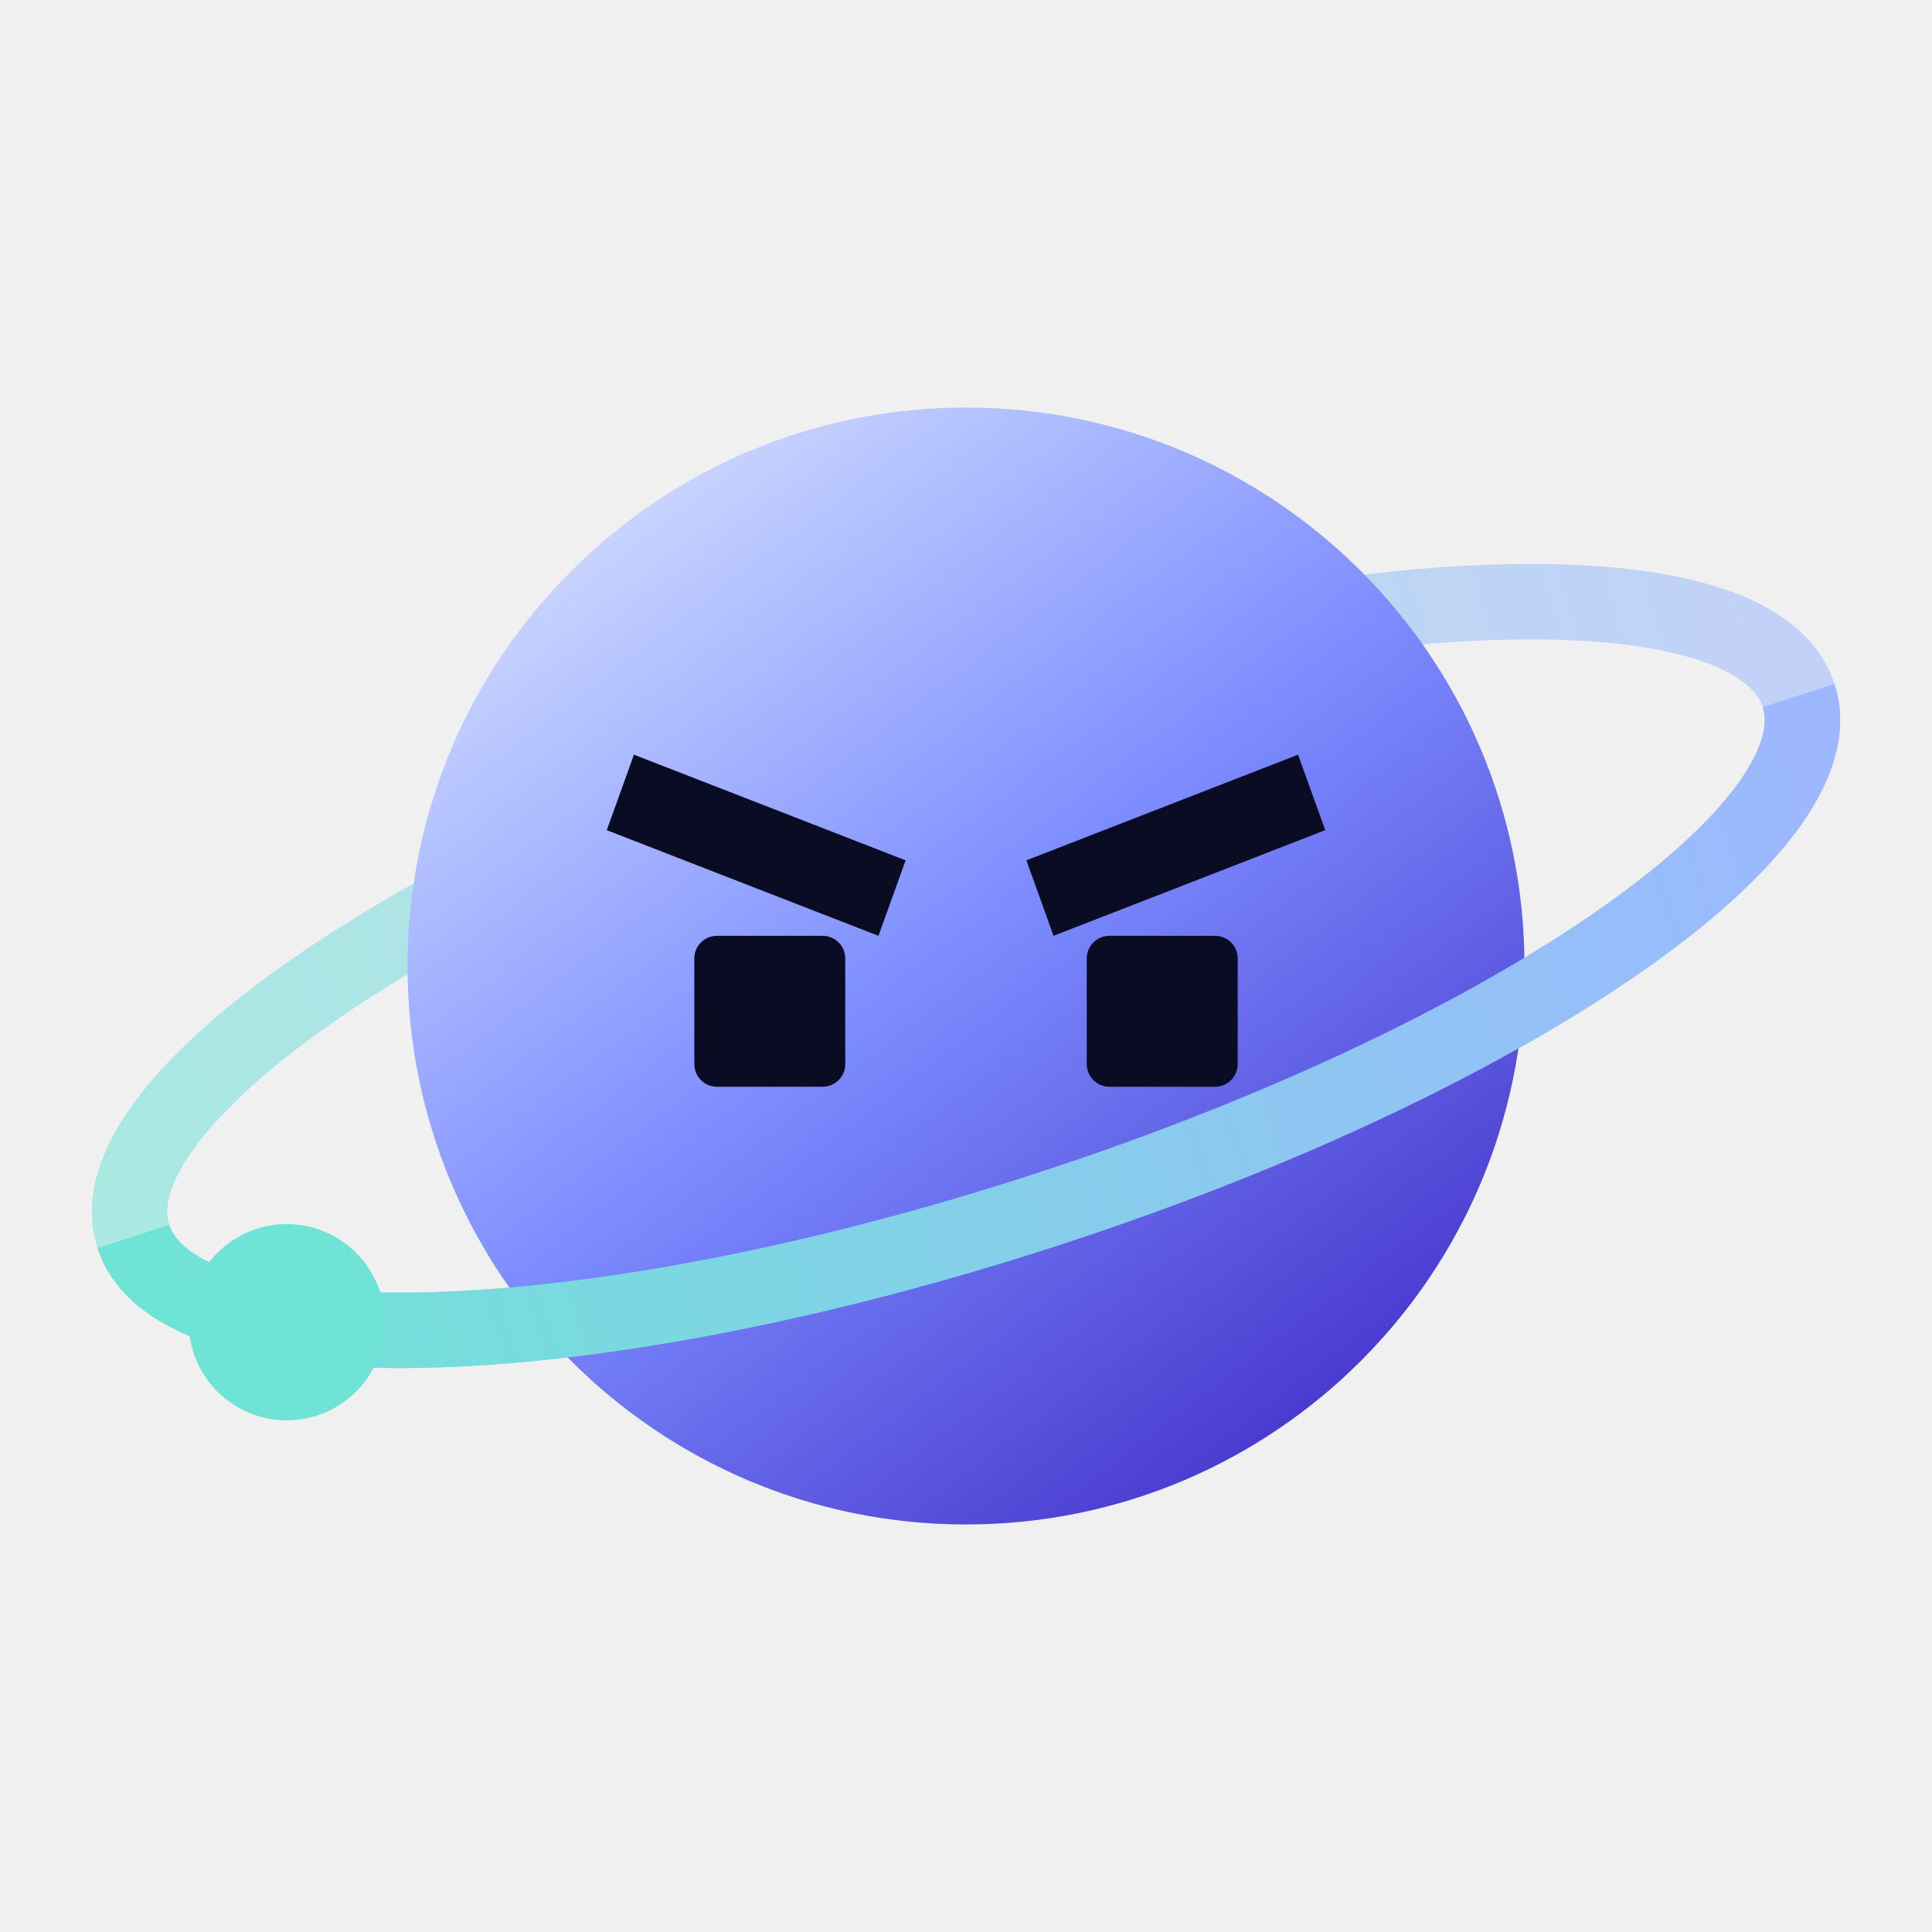
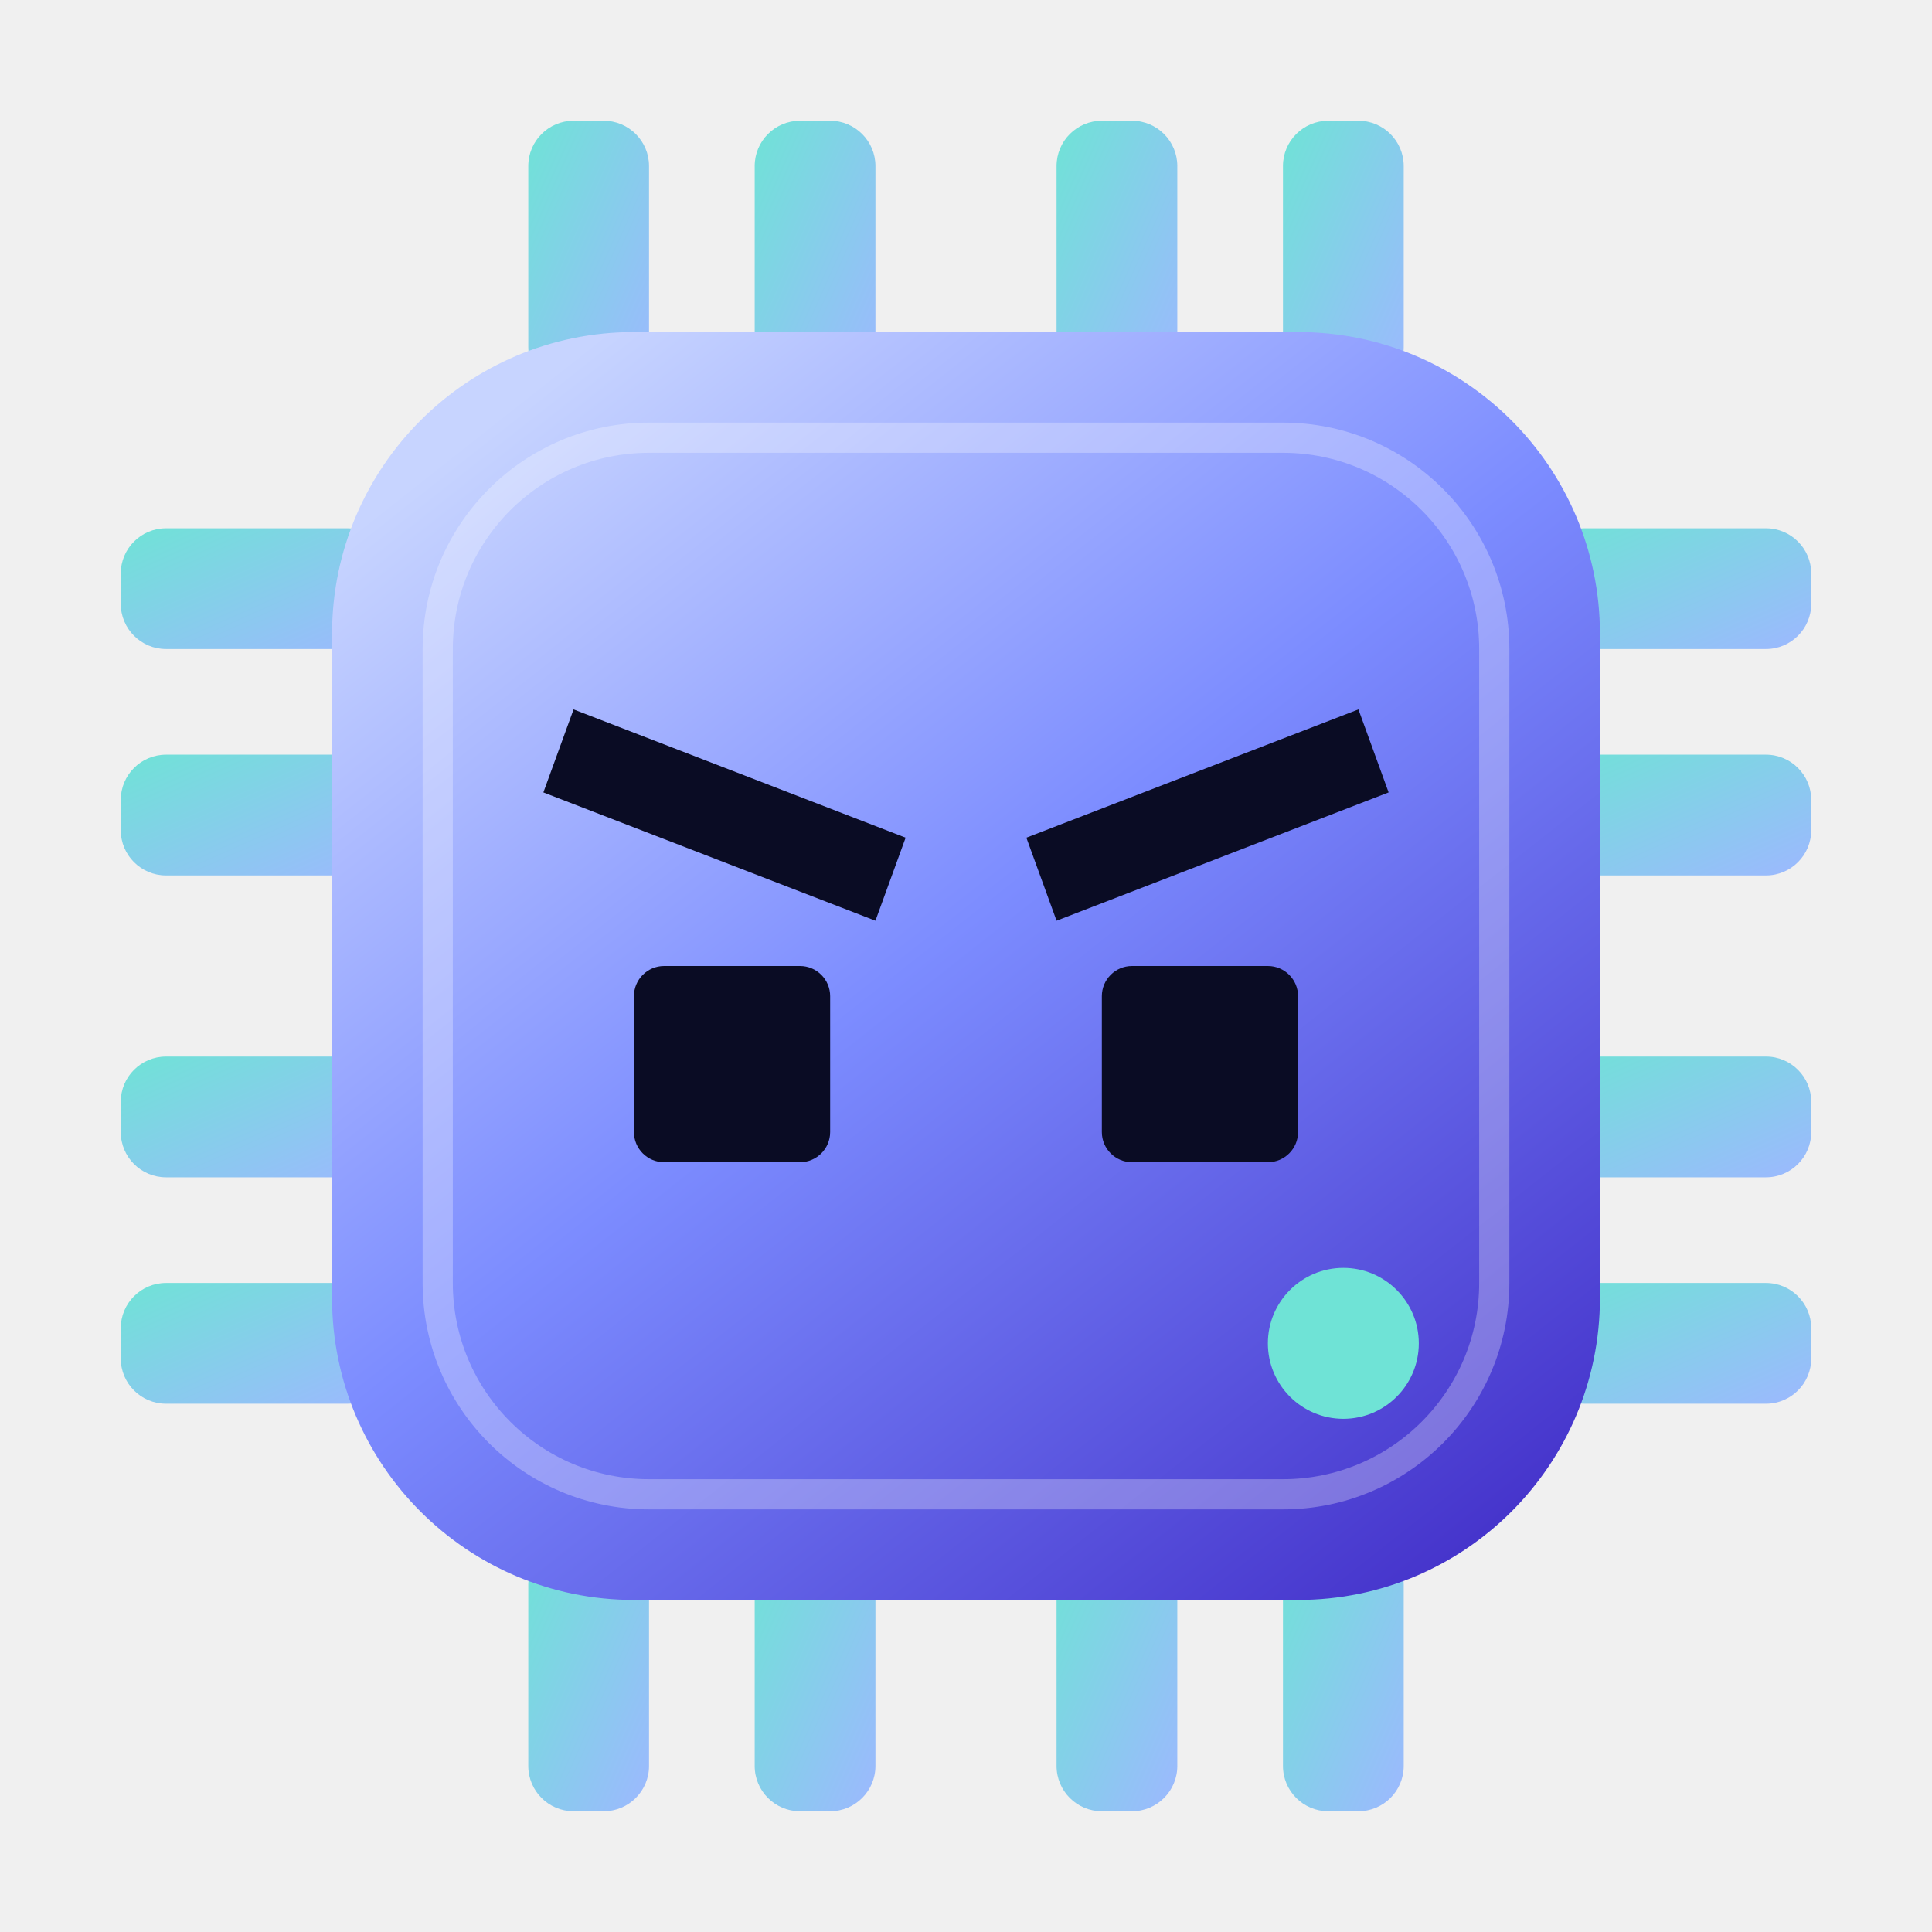
<svg xmlns="http://www.w3.org/2000/svg" viewBox="0 0 128 128" role="img" aria-label="Angrybits Homelab">
  <defs>
-     <linearGradient id="ab-planet" x1="0.2" y1="0.1" x2="0.85" y2="0.95">
+     <linearGradient id="ab-body" x1="0.15" y1="0.05" x2="0.9" y2="1">
      <stop offset="0" stop-color="#C7D4FF" />
      <stop offset="0.45" stop-color="#7C8CFF" />
      <stop offset="1" stop-color="#4330C9" />
    </linearGradient>
-     <linearGradient id="ab-ring" x1="0" y1="0" x2="1" y2="0">
+     <linearGradient id="ab-pin" x1="0" y1="0" x2="1" y2="1">
      <stop offset="0" stop-color="#6FE3D6" />
      <stop offset="1" stop-color="#9DB8FF" />
    </linearGradient>
-     <clipPath id="ab-front">
-       <rect x="0" y="64" width="128" height="64" />
-     </clipPath>
  </defs>
-   <g transform="rotate(-18 64 64)">
-     <ellipse cx="64" cy="64" rx="58" ry="17" fill="none" stroke="url(#ab-ring)" stroke-width="5" opacity="0.55" />
+   <g fill="url(#ab-pin)">
+     <rect x="35" y="8" width="8" height="18" rx="3" />
+     <rect x="50" y="8" width="8" height="18" rx="3" />
+     <rect x="70" y="8" width="8" height="18" rx="3" />
+     <rect x="85" y="8" width="8" height="18" rx="3" />
+     <rect x="35" y="102" width="8" height="18" rx="3" />
+     <rect x="50" y="102" width="8" height="18" rx="3" />
+     <rect x="70" y="102" width="8" height="18" rx="3" />
+     <rect x="85" y="102" width="8" height="18" rx="3" />
+     <rect x="8" y="35" width="18" height="8" rx="3" />
+     <rect x="8" y="50" width="18" height="8" rx="3" />
+     <rect x="8" y="70" width="18" height="8" rx="3" />
+     <rect x="8" y="85" width="18" height="8" rx="3" />
+     <rect x="102" y="35" width="18" height="8" rx="3" />
+     <rect x="102" y="50" width="18" height="8" rx="3" />
+     <rect x="102" y="70" width="18" height="8" rx="3" />
+     <rect x="102" y="85" width="18" height="8" rx="3" />
  </g>
-   <circle cx="64" cy="64" r="37" fill="url(#ab-planet)" />
+   <rect x="22" y="22" width="84" height="84" rx="20" fill="url(#ab-body)" />
+   <rect x="29" y="29" width="70" height="70" rx="14" fill="none" stroke="#FFFFFF" stroke-opacity="0.28" stroke-width="2" />
  <g fill="#0A0C24">
-     <path d="M42 50 l18 7 -1.8 5 -18 -7z" />
-     <path d="M86 50 l-18 7 1.8 5 18 -7z" />
-     <rect x="46" y="62" width="10" height="10" rx="1.5" />
-     <rect x="72" y="62" width="10" height="10" rx="1.5" />
+     <path d="M38 47 l22 8.5 -2 5.5 -22 -8.5z" />
+     <path d="M90 47 l-22 8.5 2 5.5 22 -8.5z" />
+     <rect x="42" y="64" width="13" height="13" rx="2" />
+     <rect x="73" y="64" width="13" height="13" rx="2" />
  </g>
-   <g transform="rotate(-18 64 64)" clip-path="url(#ab-front)">
-     <ellipse cx="64" cy="64" rx="58" ry="17" fill="none" stroke="url(#ab-ring)" stroke-width="5" />
-   </g>
-   <circle cx="19" cy="87.6" r="6.5" fill="#6FE3D6" />
+   <circle cx="89" cy="89" r="5" fill="#6FE3D6" />
</svg>
